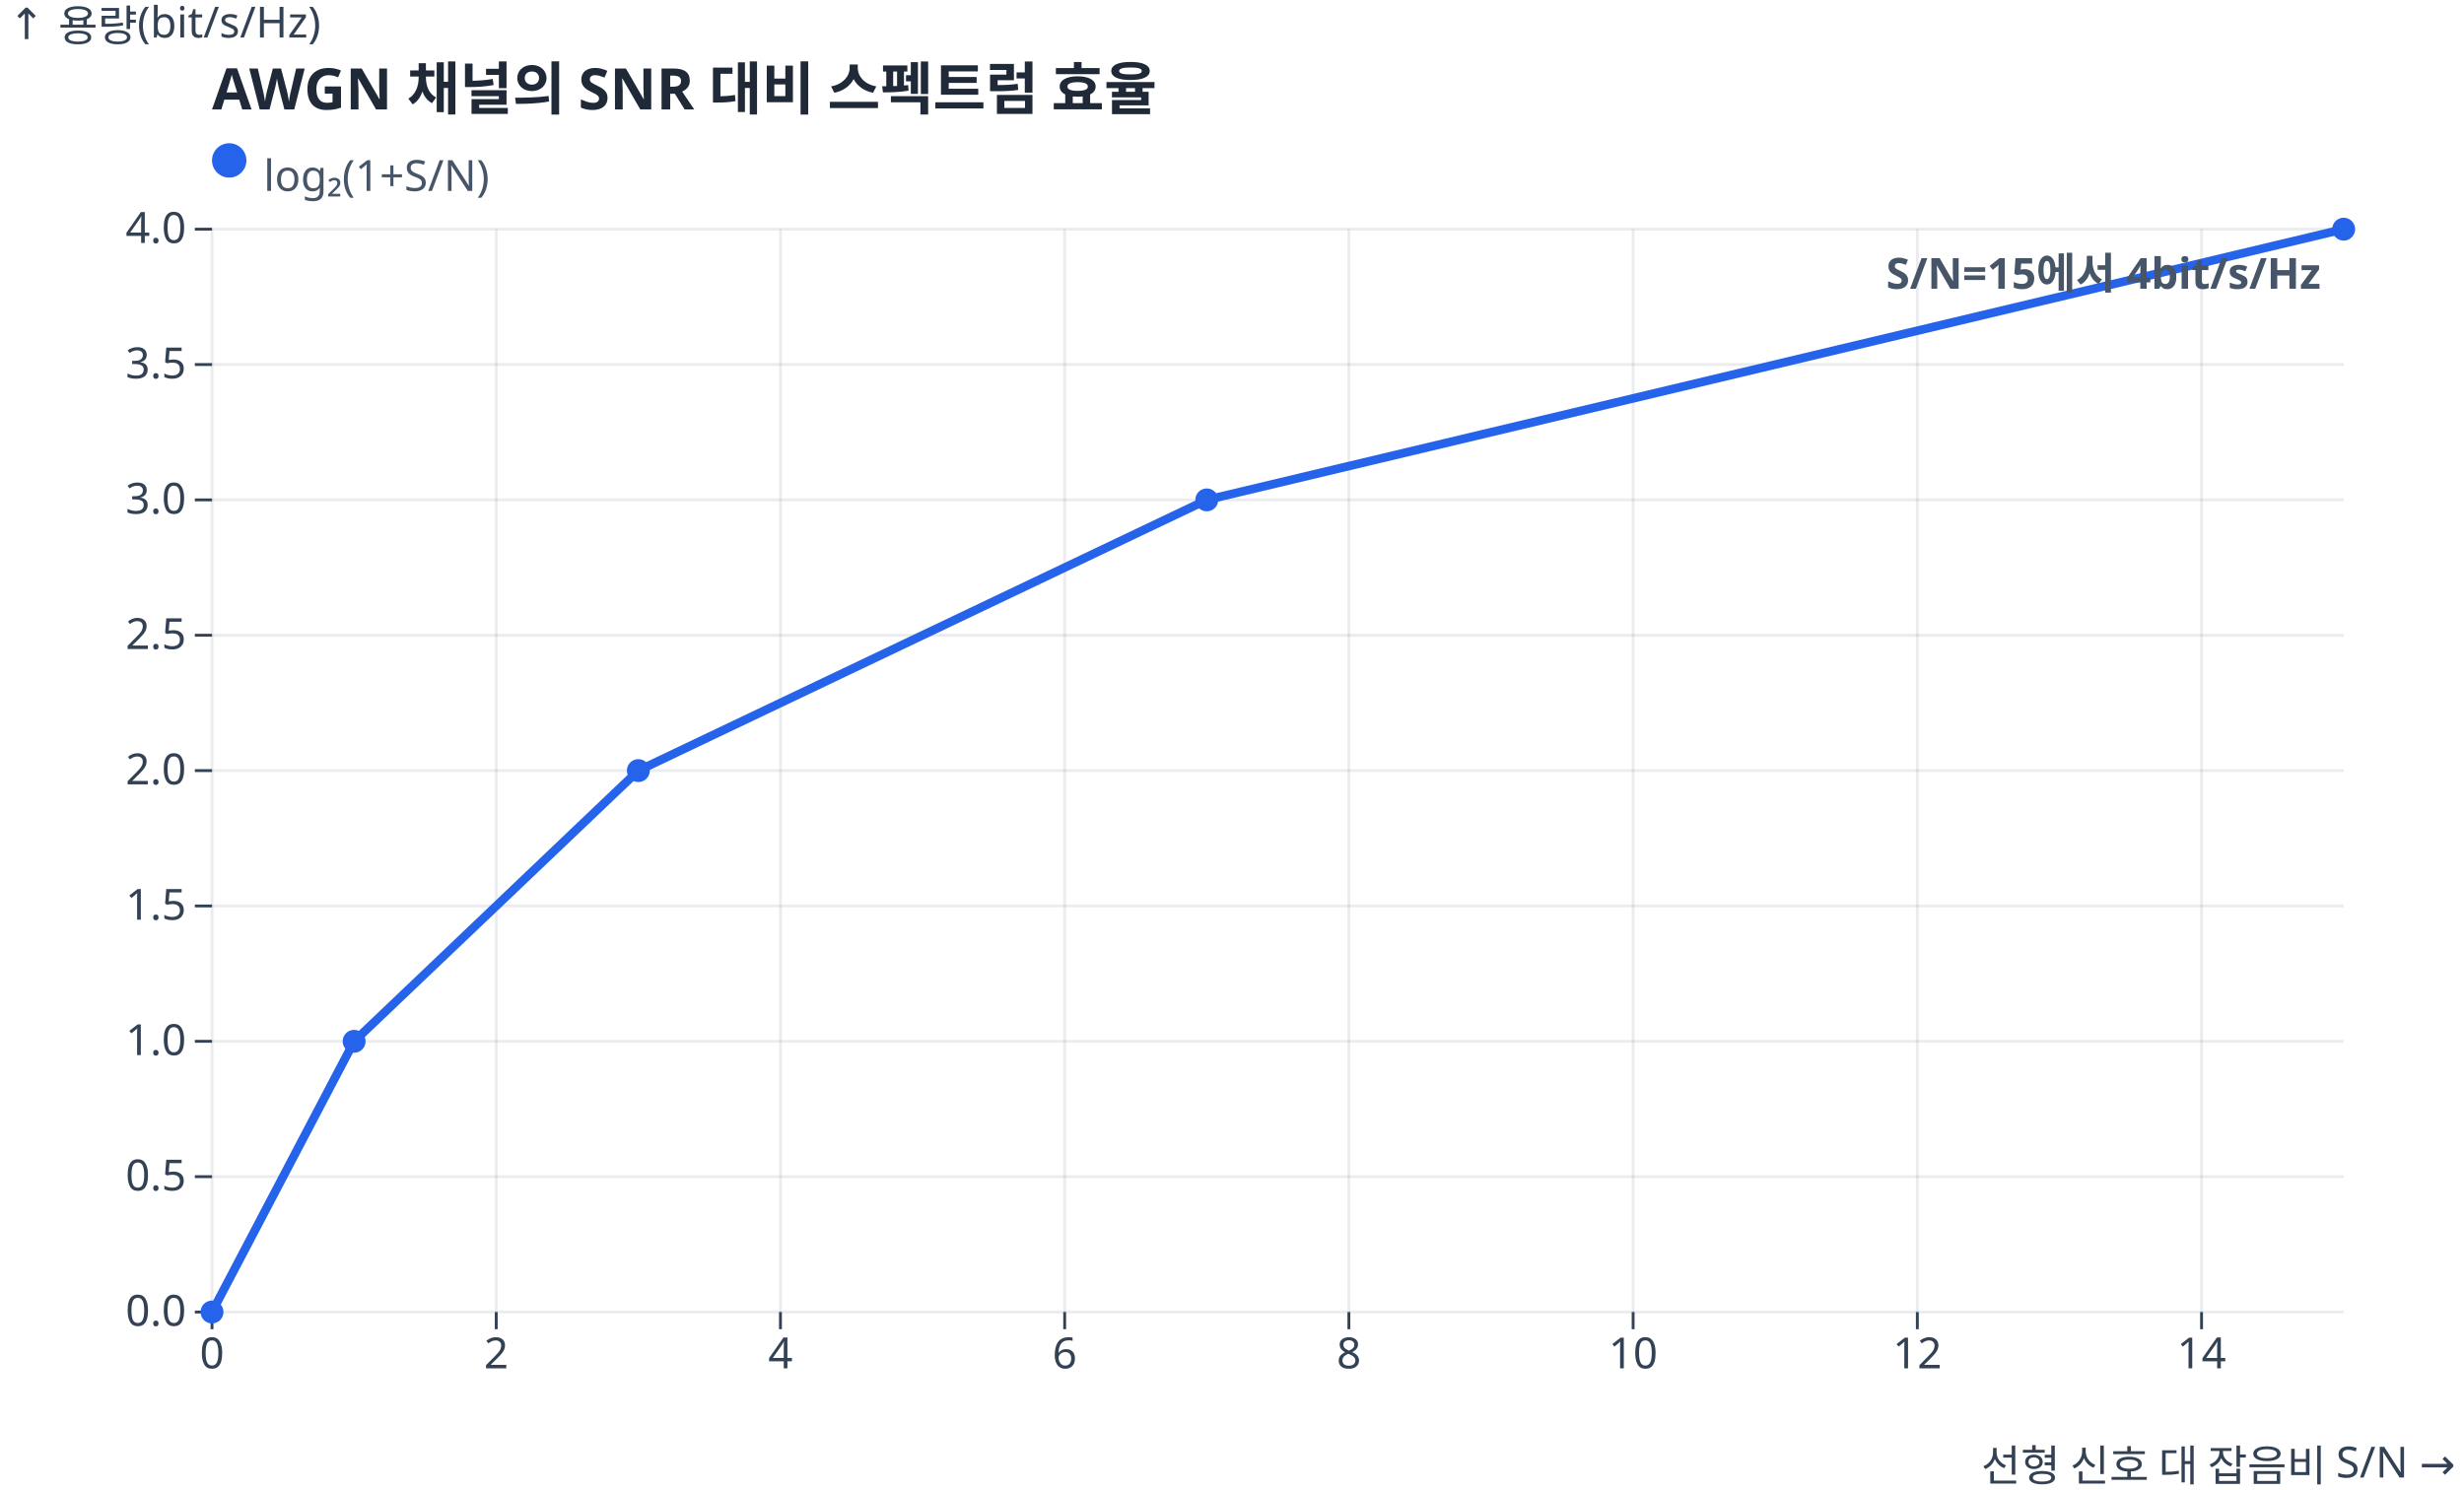
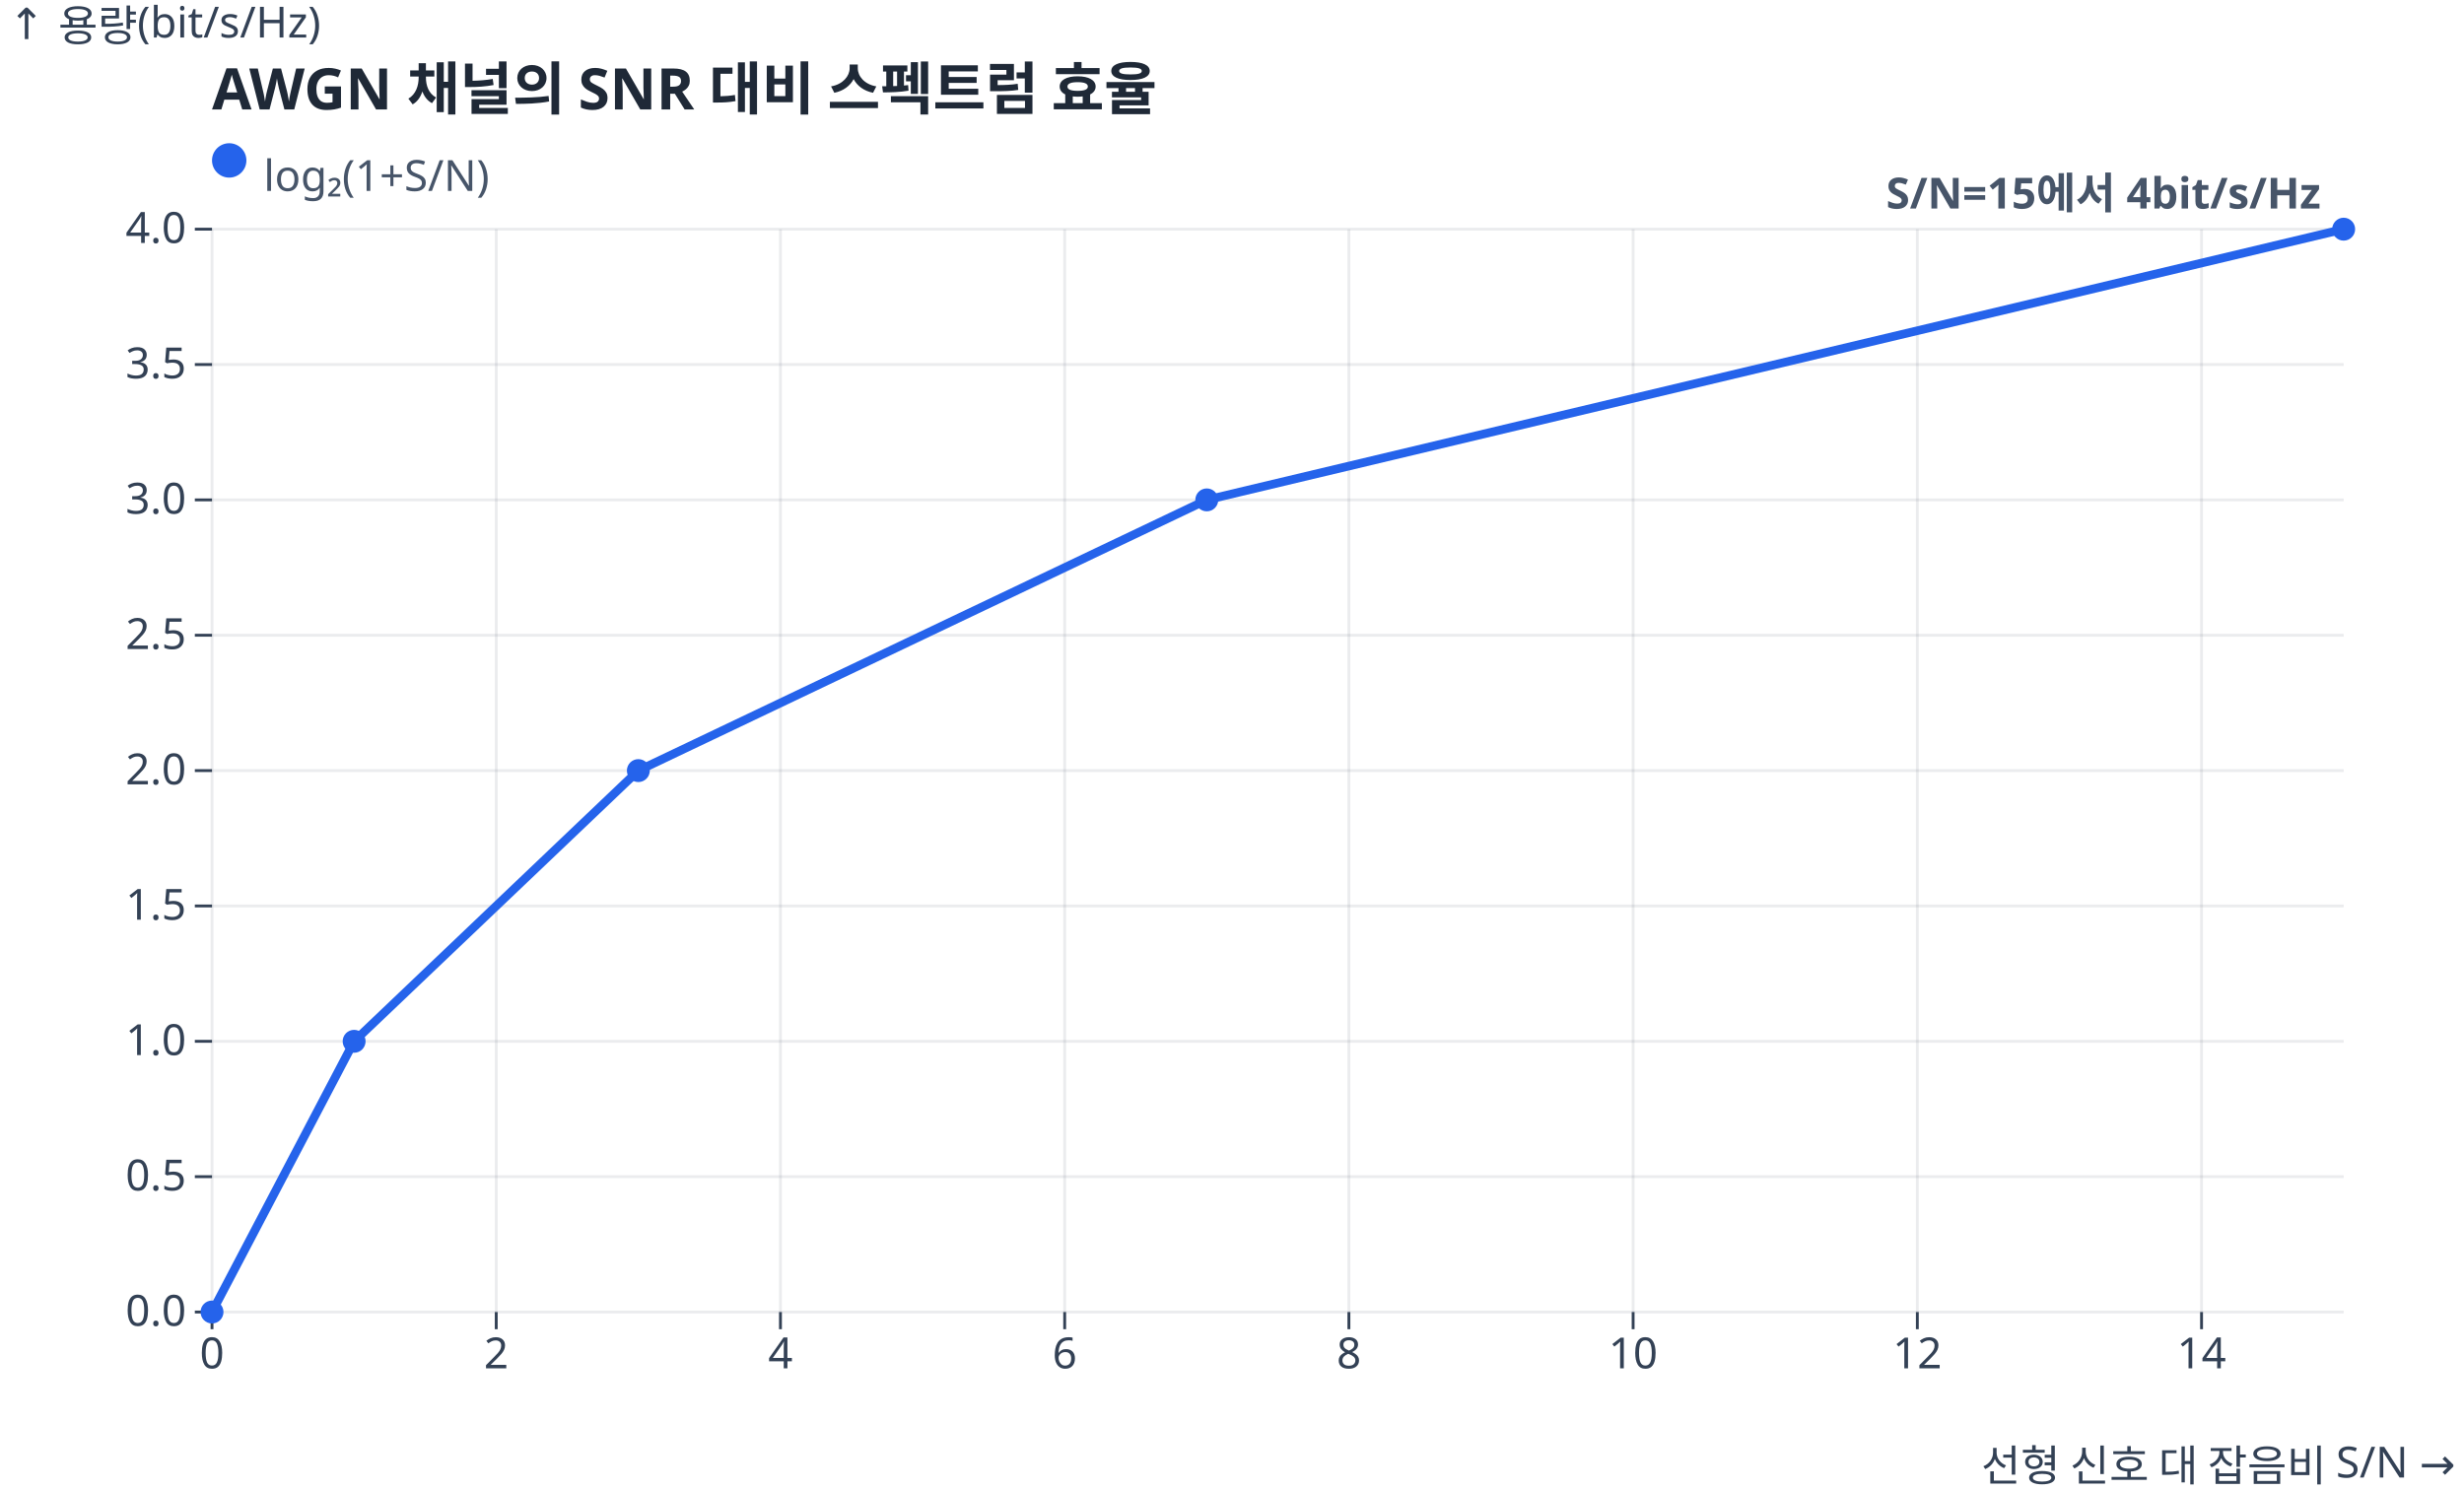
<svg xmlns="http://www.w3.org/2000/svg" class="plot-d6a7b5" fill="currentColor" font-family="system-ui, sans-serif" font-size="10" text-anchor="middle" width="860" height="520" viewBox="0 0 860 520" style="background: rgb(248, 250, 252); color: rgb(51, 65, 85); font-family: system-ui, sans-serif; font-size: 15px;" role="img" aria-label="AWGN 채널의 SNR 대비 스펙트럼 효율: log₂(1+S/N) 계열 차트">
  <style>:where(.plot-d6a7b5) {
  --plot-background: white;
  display: block;
  height: auto;
  height: intrinsic;
  max-width: 100%;
}
:where(.plot-d6a7b5 text),
:where(.plot-d6a7b5 tspan) {
  white-space: pre;
}</style>
  <g aria-label="y-grid" aria-hidden="true" stroke="currentColor" stroke-opacity="0.1">
    <line x1="74" x2="818" y1="458" y2="458" />
    <line x1="74" x2="818" y1="410.75" y2="410.75" />
    <line x1="74" x2="818" y1="363.5" y2="363.5" />
    <line x1="74" x2="818" y1="316.25" y2="316.25" />
    <line x1="74" x2="818" y1="269" y2="269" />
    <line x1="74" x2="818" y1="221.75" y2="221.75" />
    <line x1="74" x2="818" y1="174.5" y2="174.5" />
    <line x1="74" x2="818" y1="127.25" y2="127.25" />
    <line x1="74" x2="818" y1="80" y2="80" />
  </g>
  <g aria-label="y-axis tick" aria-hidden="true" fill="none" stroke="currentColor">
    <path transform="translate(74,458)" d="M0,0L-6,0" />
    <path transform="translate(74,410.75)" d="M0,0L-6,0" />
    <path transform="translate(74,363.5)" d="M0,0L-6,0" />
    <path transform="translate(74,316.25)" d="M0,0L-6,0" />
    <path transform="translate(74,269)" d="M0,0L-6,0" />
    <path transform="translate(74,221.75)" d="M0,0L-6,0" />
    <path transform="translate(74,174.5)" d="M0,0L-6,0" />
    <path transform="translate(74,127.25)" d="M0,0L-6,0" />
    <path transform="translate(74,80)" d="M0,0L-6,0" />
  </g>
  <g aria-label="y-axis tick label" text-anchor="end" font-variant="tabular-nums" transform="translate(-9,0)">
    <text y="0.32em" transform="translate(74,458)">0.0</text>
    <text y="0.32em" transform="translate(74,410.75)">0.5</text>
    <text y="0.32em" transform="translate(74,363.5)">1.0</text>
    <text y="0.32em" transform="translate(74,316.25)">1.5</text>
    <text y="0.32em" transform="translate(74,269)">2.0</text>
    <text y="0.32em" transform="translate(74,221.75)">2.5</text>
    <text y="0.32em" transform="translate(74,174.5)">3.0</text>
    <text y="0.32em" transform="translate(74,127.25)">3.5</text>
    <text y="0.32em" transform="translate(74,80)">4.0</text>
  </g>
  <g aria-label="y-axis label" text-anchor="start" transform="translate(-71,-77)">
    <text y="0.71em" transform="translate(74,80)">↑ 용량(bit/s/Hz)</text>
  </g>
  <g aria-label="x-grid" aria-hidden="true" stroke="currentColor" stroke-opacity="0.1">
    <line x1="74" x2="74" y1="80" y2="458" />
    <line x1="173.2" x2="173.2" y1="80" y2="458" />
    <line x1="272.4" x2="272.4" y1="80" y2="458" />
    <line x1="371.6" x2="371.6" y1="80" y2="458" />
    <line x1="470.8" x2="470.8" y1="80" y2="458" />
    <line x1="570" x2="570" y1="80" y2="458" />
    <line x1="669.2" x2="669.2" y1="80" y2="458" />
    <line x1="768.4" x2="768.4" y1="80" y2="458" />
  </g>
  <g aria-label="x-axis tick" aria-hidden="true" fill="none" stroke="currentColor">
    <path transform="translate(74,458)" d="M0,0L0,6" />
    <path transform="translate(173.2,458)" d="M0,0L0,6" />
    <path transform="translate(272.4,458)" d="M0,0L0,6" />
    <path transform="translate(371.6,458)" d="M0,0L0,6" />
    <path transform="translate(470.8,458)" d="M0,0L0,6" />
    <path transform="translate(570,458)" d="M0,0L0,6" />
    <path transform="translate(669.2,458)" d="M0,0L0,6" />
    <path transform="translate(768.4,458)" d="M0,0L0,6" />
  </g>
  <g aria-label="x-axis tick label" font-variant="tabular-nums" transform="translate(0,9)">
    <text y="0.71em" transform="translate(74,458)">0</text>
    <text y="0.71em" transform="translate(173.2,458)">2</text>
    <text y="0.71em" transform="translate(272.4,458)">4</text>
    <text y="0.71em" transform="translate(371.6,458)">6</text>
    <text y="0.71em" transform="translate(470.8,458)">8</text>
    <text y="0.71em" transform="translate(570,458)">10</text>
    <text y="0.71em" transform="translate(669.2,458)">12</text>
    <text y="0.71em" transform="translate(768.4,458)">14</text>
  </g>
  <g aria-label="x-axis label" text-anchor="end" transform="translate(39,59)">
    <text transform="translate(818,458)">선형 신호 대 잡음비 S/N →</text>
  </g>
  <g aria-label="text" fill="#1f2937" text-anchor="start" font-size="20" font-weight="700" transform="translate(0,-56)">
    <text y="0.71em" transform="translate(74,80)">AWGN 채널의 SNR 대비 스펙트럼 효율</text>
  </g>
  <g aria-label="dot" fill="#2563eb" transform="translate(6,-24)">
    <circle cx="74" cy="80" r="6" />
  </g>
  <g aria-label="text" fill="#475569" text-anchor="start" transform="translate(18,-24)">
    <text y="0.71em" transform="translate(74,80)">log₂(1+S/N)</text>
  </g>
  <g aria-label="line" fill="none" stroke-width="3" stroke-linejoin="round" stroke-linecap="round">
    <path stroke="#2563eb" d="M74,458L123.6,363.5L222.8,269L421.2,174.5L818,80" />
  </g>
  <g aria-label="dot">
    <circle cx="74" cy="458" r="4" fill="#2563eb" />
    <circle cx="123.6" cy="363.5" r="4" fill="#2563eb" />
    <circle cx="222.8" cy="269" r="4" fill="#2563eb" />
    <circle cx="421.2" cy="174.5" r="4" fill="#2563eb" />
    <circle cx="818" cy="80" r="4" fill="#2563eb" />
  </g>
-   <g aria-label="text" fill="#475569" text-anchor="end" font-weight="600" transform="translate(-8,16)">
+   <g aria-label="text" fill="#475569" text-anchor="end" font-weight="600" transform="translate(-8,-12)">
    <text y="0.32em" transform="translate(818,80)">S/N=15에서 4bit/s/Hz</text>
  </g>
</svg>
